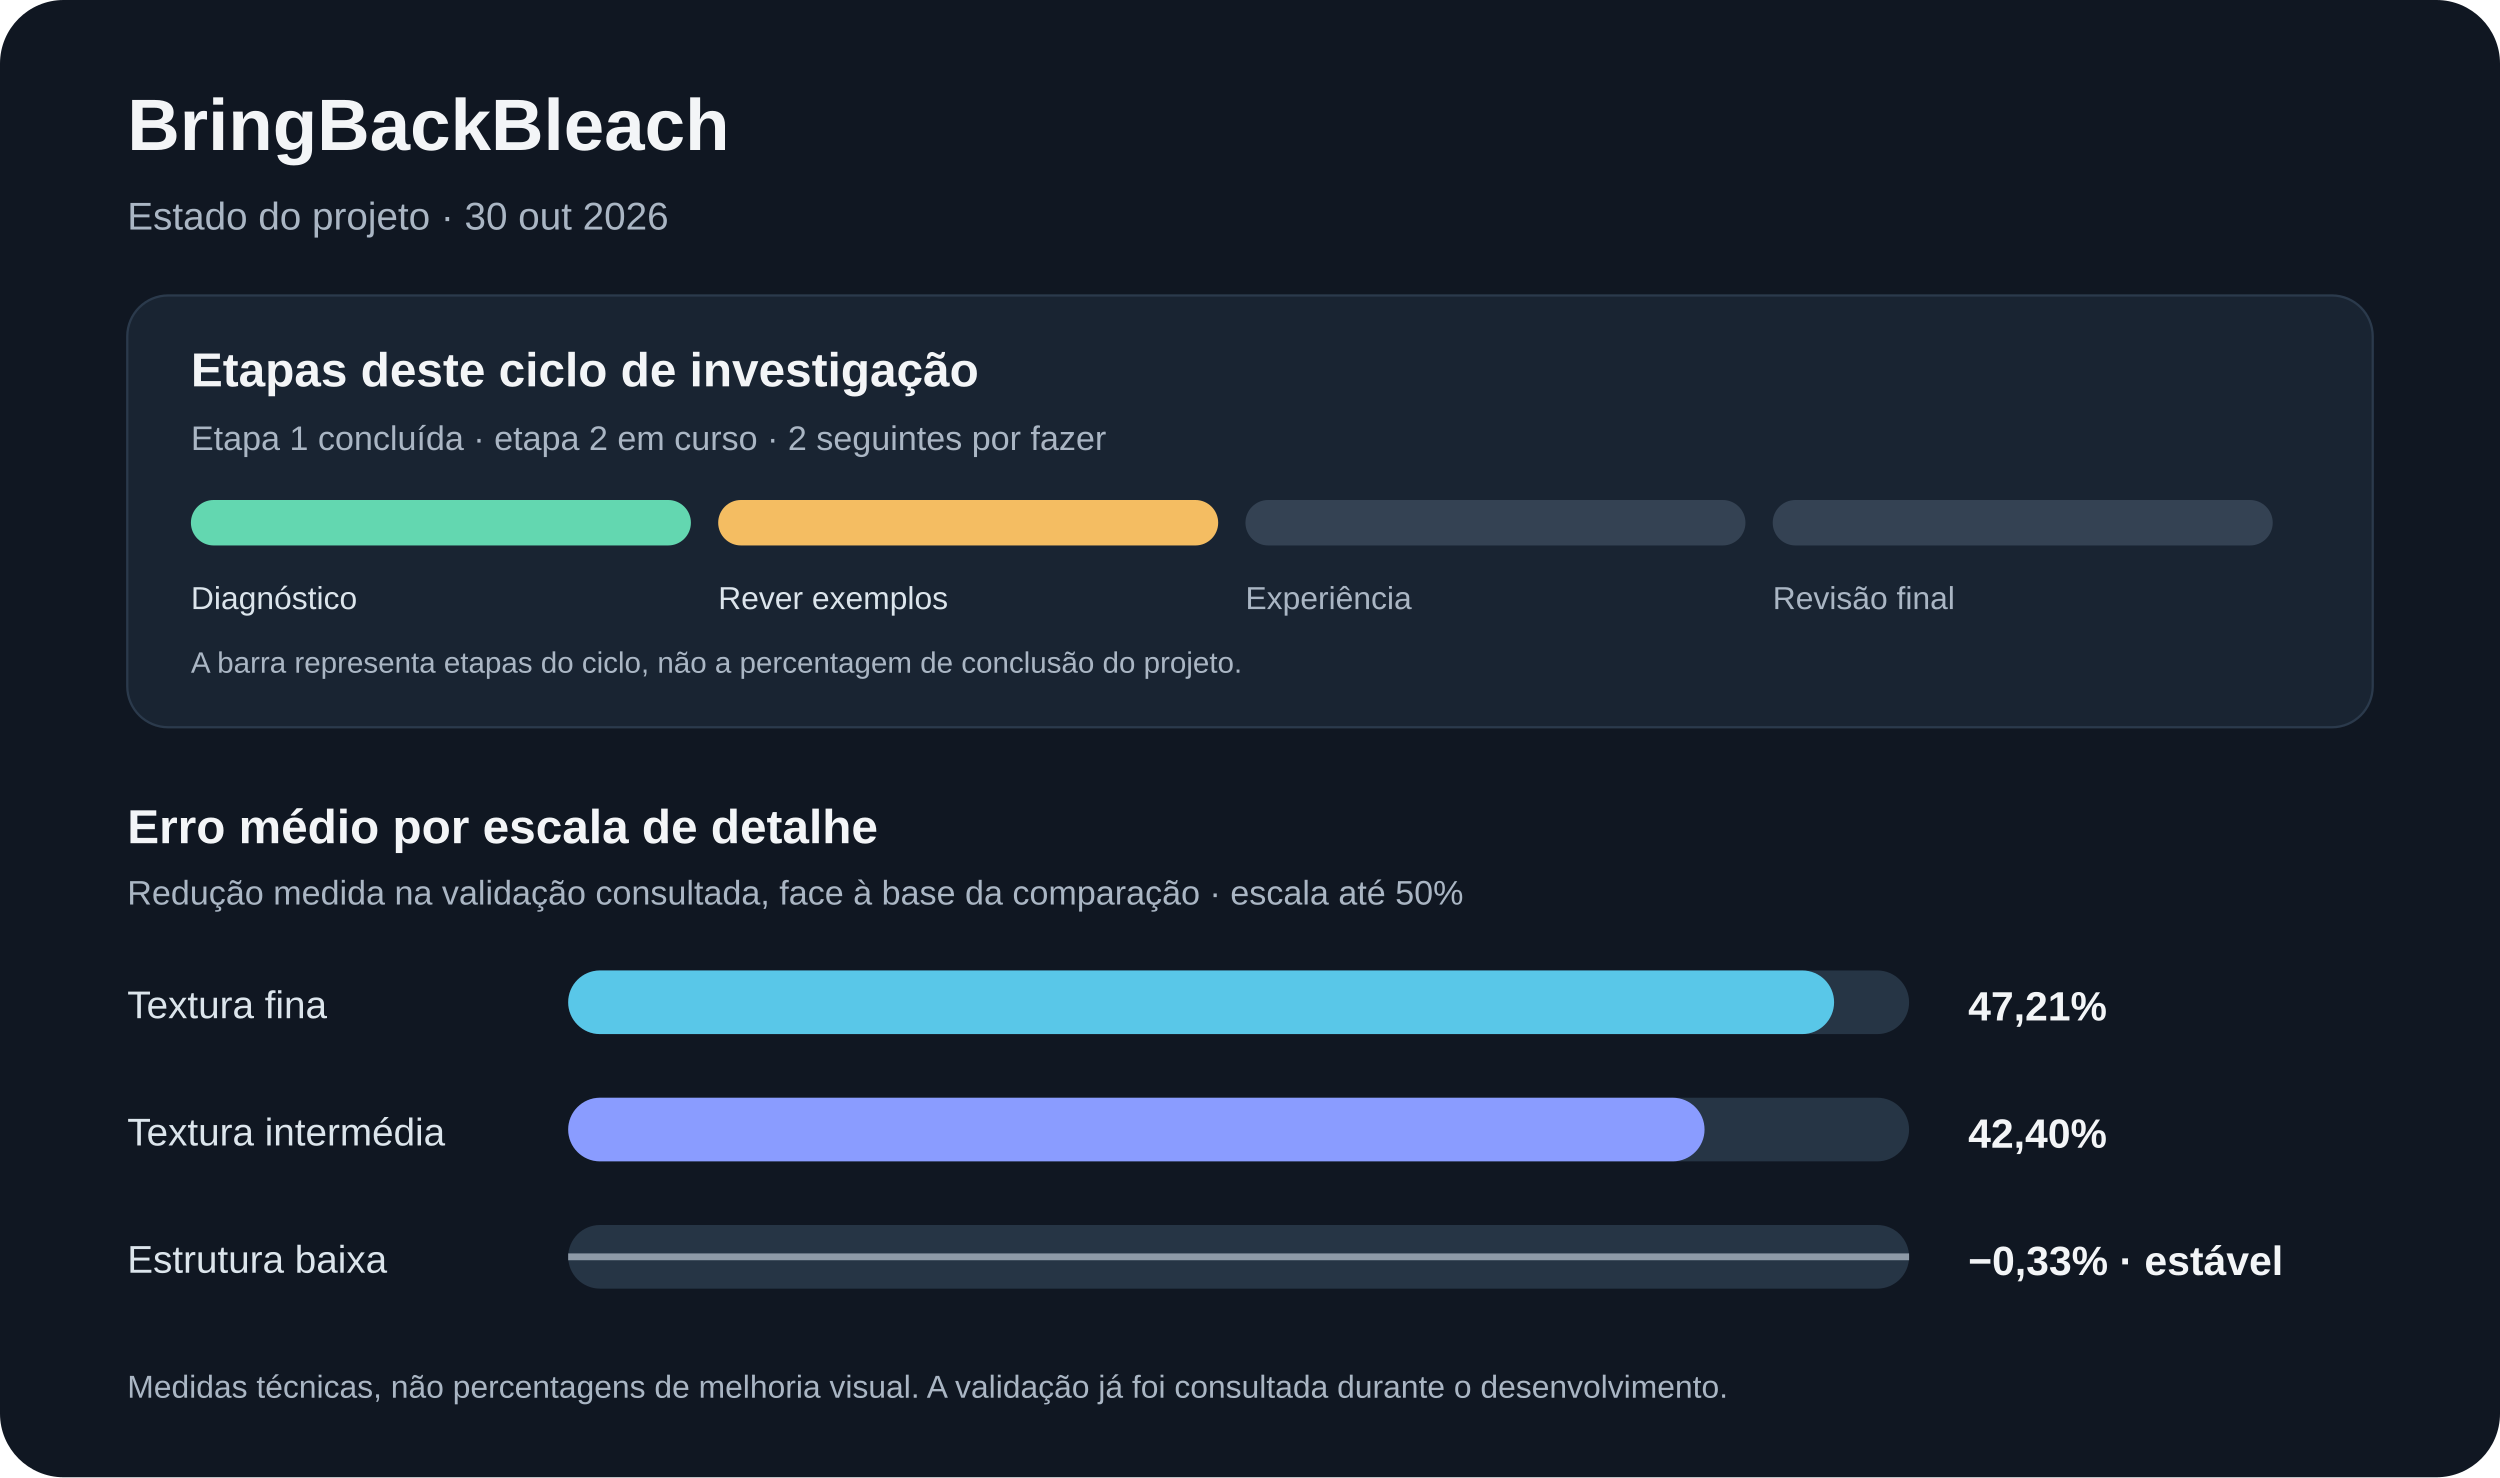
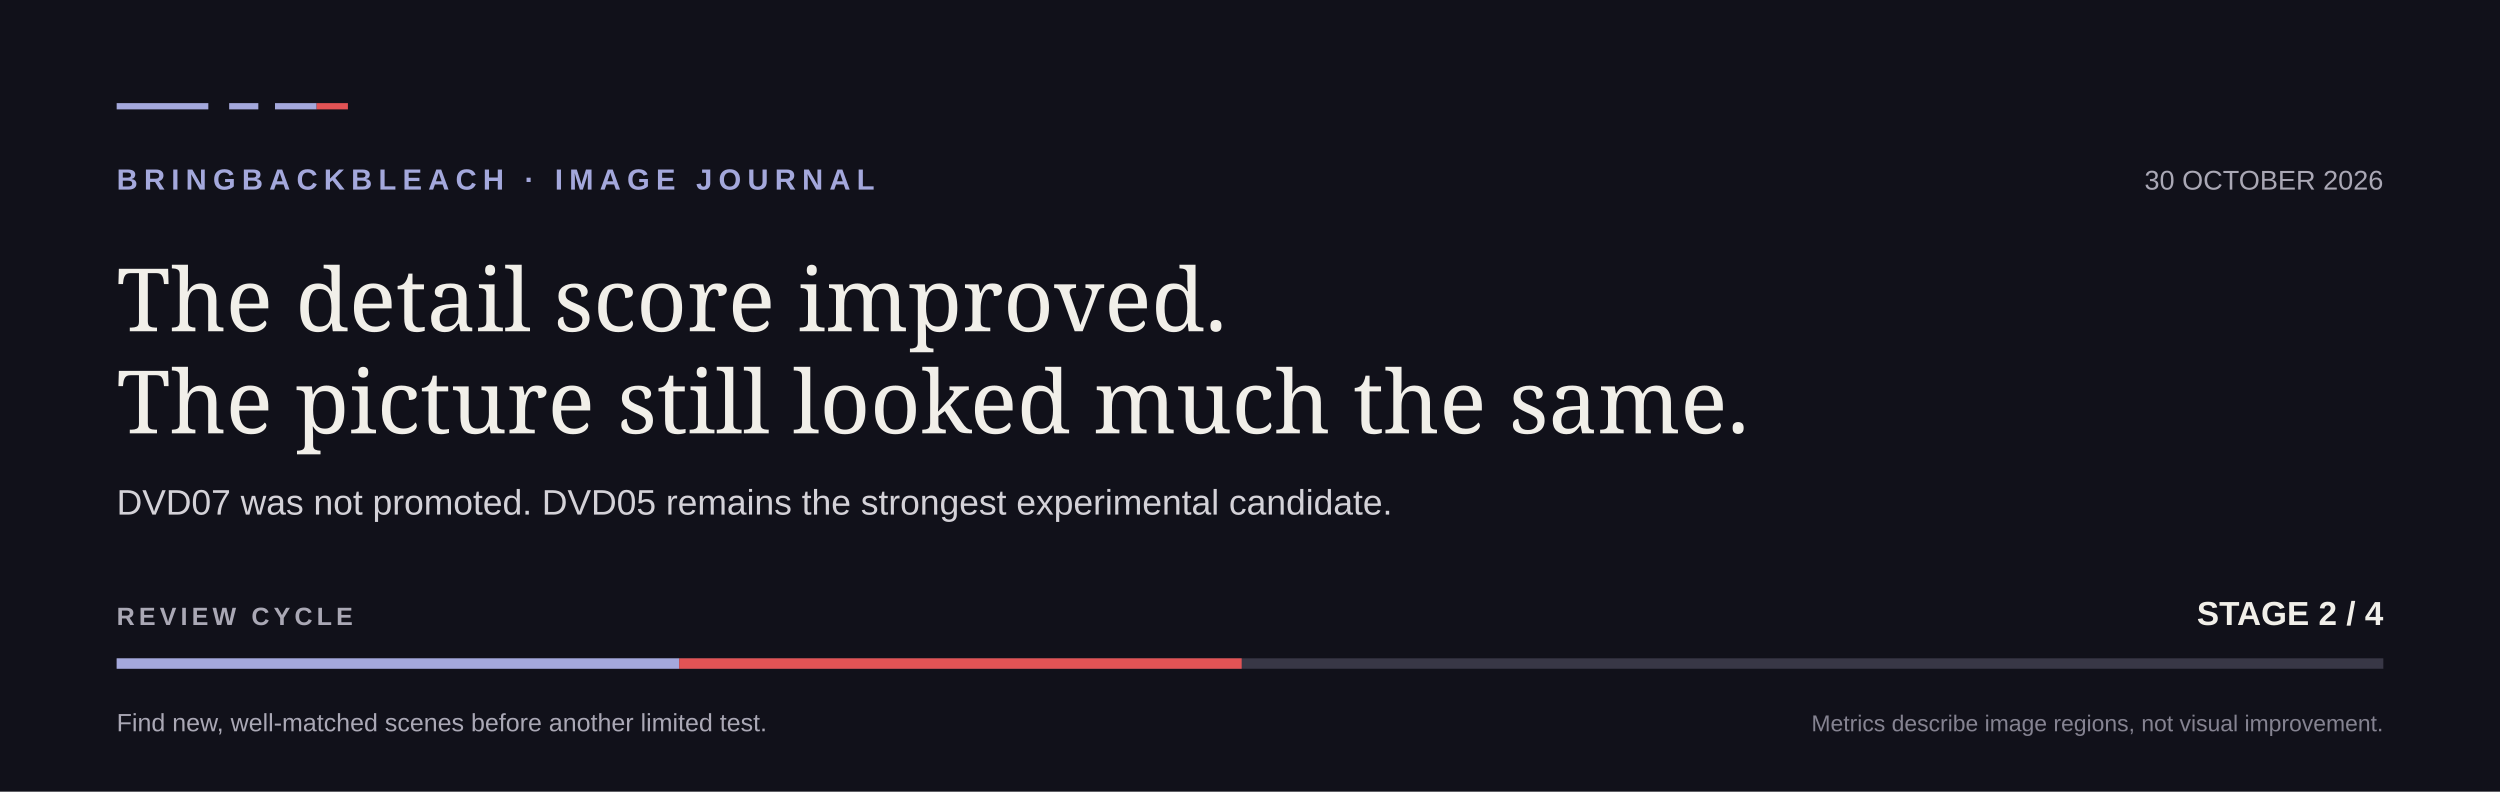
- <svg xmlns="http://www.w3.org/2000/svg" width="1100" height="650" viewBox="0 0 1100 650" role="img" aria-labelledby="title desc">
-   <rect width="1100" height="650" rx="28" fill="#101722" />
-   <text x="56" y="66" fill="#f3f5f7" font-family="Segoe UI, Arial, sans-serif" font-size="32" font-weight="700">BringBackBleach</text>
-   <text x="56" y="101" fill="#aab6c4" font-family="Segoe UI, Arial, sans-serif" font-size="17">Estado do projeto · 30 out 2026</text>
-   <rect x="56" y="130" width="988" height="190" rx="18" fill="#192432" stroke="#2b3a4c" />
-   <text x="84" y="170" fill="#f3f5f7" font-family="Segoe UI, Arial, sans-serif" font-size="21" font-weight="700">Etapas deste ciclo de investigação</text>
-   <text x="84" y="198" fill="#aab6c4" font-family="Segoe UI, Arial, sans-serif" font-size="15">Etapa 1 concluída · etapa 2 em curso · 2 seguintes por fazer</text>
-   <rect x="84" y="220" width="220" height="20" rx="10" fill="#63d7b0" />
-   <rect x="316" y="220" width="220" height="20" rx="10" fill="#f4bd62" />
-   <rect x="548" y="220" width="220" height="20" rx="10" fill="#344253" />
-   <rect x="780" y="220" width="220" height="20" rx="10" fill="#344253" />
-   <text x="84" y="268" fill="#dce5ec" font-family="Segoe UI, Arial, sans-serif" font-size="14">Diagnóstico</text>
-   <text x="316" y="268" fill="#dce5ec" font-family="Segoe UI, Arial, sans-serif" font-size="14">Rever exemplos</text>
-   <text x="548" y="268" fill="#aab6c4" font-family="Segoe UI, Arial, sans-serif" font-size="14">Experiência</text>
-   <text x="780" y="268" fill="#aab6c4" font-family="Segoe UI, Arial, sans-serif" font-size="14">Revisão final</text>
-   <text x="84" y="296" fill="#aab6c4" font-family="Segoe UI, Arial, sans-serif" font-size="13">A barra representa etapas do ciclo, não a percentagem de conclusão do projeto.</text>
-   <text x="56" y="371" fill="#f3f5f7" font-family="Segoe UI, Arial, sans-serif" font-size="21" font-weight="700">Erro médio por escala de detalhe</text>
-   <text x="56" y="398" fill="#aab6c4" font-family="Segoe UI, Arial, sans-serif" font-size="15">Redução medida na validação consultada, face à base da comparação · escala até 50%</text>
-   <text x="56" y="448" fill="#dce5ec" font-family="Segoe UI, Arial, sans-serif" font-size="17">Textura fina</text>
-   <rect x="250" y="427" width="590" height="28" rx="14" fill="#263545" />
-   <rect x="250" y="427" width="557" height="28" rx="14" fill="#59c7e8" />
-   <text x="866" y="449" fill="#f3f5f7" font-family="Segoe UI, Arial, sans-serif" font-size="18" font-weight="700">47,21%</text>
-   <text x="56" y="504" fill="#dce5ec" font-family="Segoe UI, Arial, sans-serif" font-size="17">Textura intermédia</text>
-   <rect x="250" y="483" width="590" height="28" rx="14" fill="#263545" />
-   <rect x="250" y="483" width="500" height="28" rx="14" fill="#8a9cff" />
-   <text x="866" y="505" fill="#f3f5f7" font-family="Segoe UI, Arial, sans-serif" font-size="18" font-weight="700">42,40%</text>
-   <text x="56" y="560" fill="#dce5ec" font-family="Segoe UI, Arial, sans-serif" font-size="17">Estrutura baixa</text>
-   <rect x="250" y="539" width="590" height="28" rx="14" fill="#263545" />
-   <line x1="250" y1="553" x2="840" y2="553" stroke="#8e9aa7" stroke-width="3" />
-   <text x="866" y="561" fill="#f3f5f7" font-family="Segoe UI, Arial, sans-serif" font-size="18" font-weight="700">−0,33% · estável</text>
-   <text x="56" y="615" fill="#aab6c4" font-family="Segoe UI, Arial, sans-serif" font-size="14">Medidas técnicas, não percentagens de melhoria visual. A validação já foi consultada durante o desenvolvimento.</text>
+ <svg xmlns="http://www.w3.org/2000/svg" width="1200" height="380" viewBox="0 0 1200 380" role="img" aria-labelledby="title description">
+   <rect width="1200" height="380" fill="#11111a" />
+   <path d="M56 51h44M110 51h14M132 51h20" stroke="#a4a8dc" stroke-width="3" />
+   <path d="M152 51h15" stroke="#e25355" stroke-width="3" />
+   <text x="56" y="91" fill="#a4a8dc" font-family="Arial,sans-serif" font-size="14" font-weight="700" letter-spacing="3">BRINGBACKBLEACH · IMAGE JOURNAL</text>
+   <text x="1144" y="91" fill="#aaa8b5" font-family="Arial,sans-serif" font-size="13" text-anchor="end">30 OCTOBER 2026</text>
+   <text x="56" y="159" fill="#f1efe9" font-family="Georgia,serif" font-size="42">The detail score improved.</text>
+   <text x="56" y="208" fill="#f1efe9" font-family="Georgia,serif" font-size="42">The picture still looked much the same.</text>
+   <text x="56" y="247" fill="#d4d2d8" font-family="Arial,sans-serif" font-size="17">DVD07 was not promoted. DVD05 remains the strongest experimental candidate.</text>
+   <text x="56" y="300" fill="#aaa8b5" font-family="Arial,sans-serif" font-size="12" font-weight="700" letter-spacing="2">REVIEW CYCLE</text>
+   <text x="1144" y="300" fill="#f1efe9" font-family="Arial,sans-serif" font-size="16" font-weight="700" text-anchor="end">STAGE 2 / 4</text>
+   <rect x="56" y="316" width="1088" height="5" fill="#383746" />
+   <rect x="56" y="316" width="270" height="5" fill="#a4a8dc" />
+   <rect x="326" y="316" width="270" height="5" fill="#e25355" />
+   <text x="56" y="351" fill="#aaa8b5" font-family="Arial,sans-serif" font-size="12">Find new, well-matched scenes before another limited test.</text>
+   <text x="1144" y="351" fill="#858391" font-family="Arial,sans-serif" font-size="11" text-anchor="end">Metrics describe image regions, not visual improvement.</text>
</svg>
